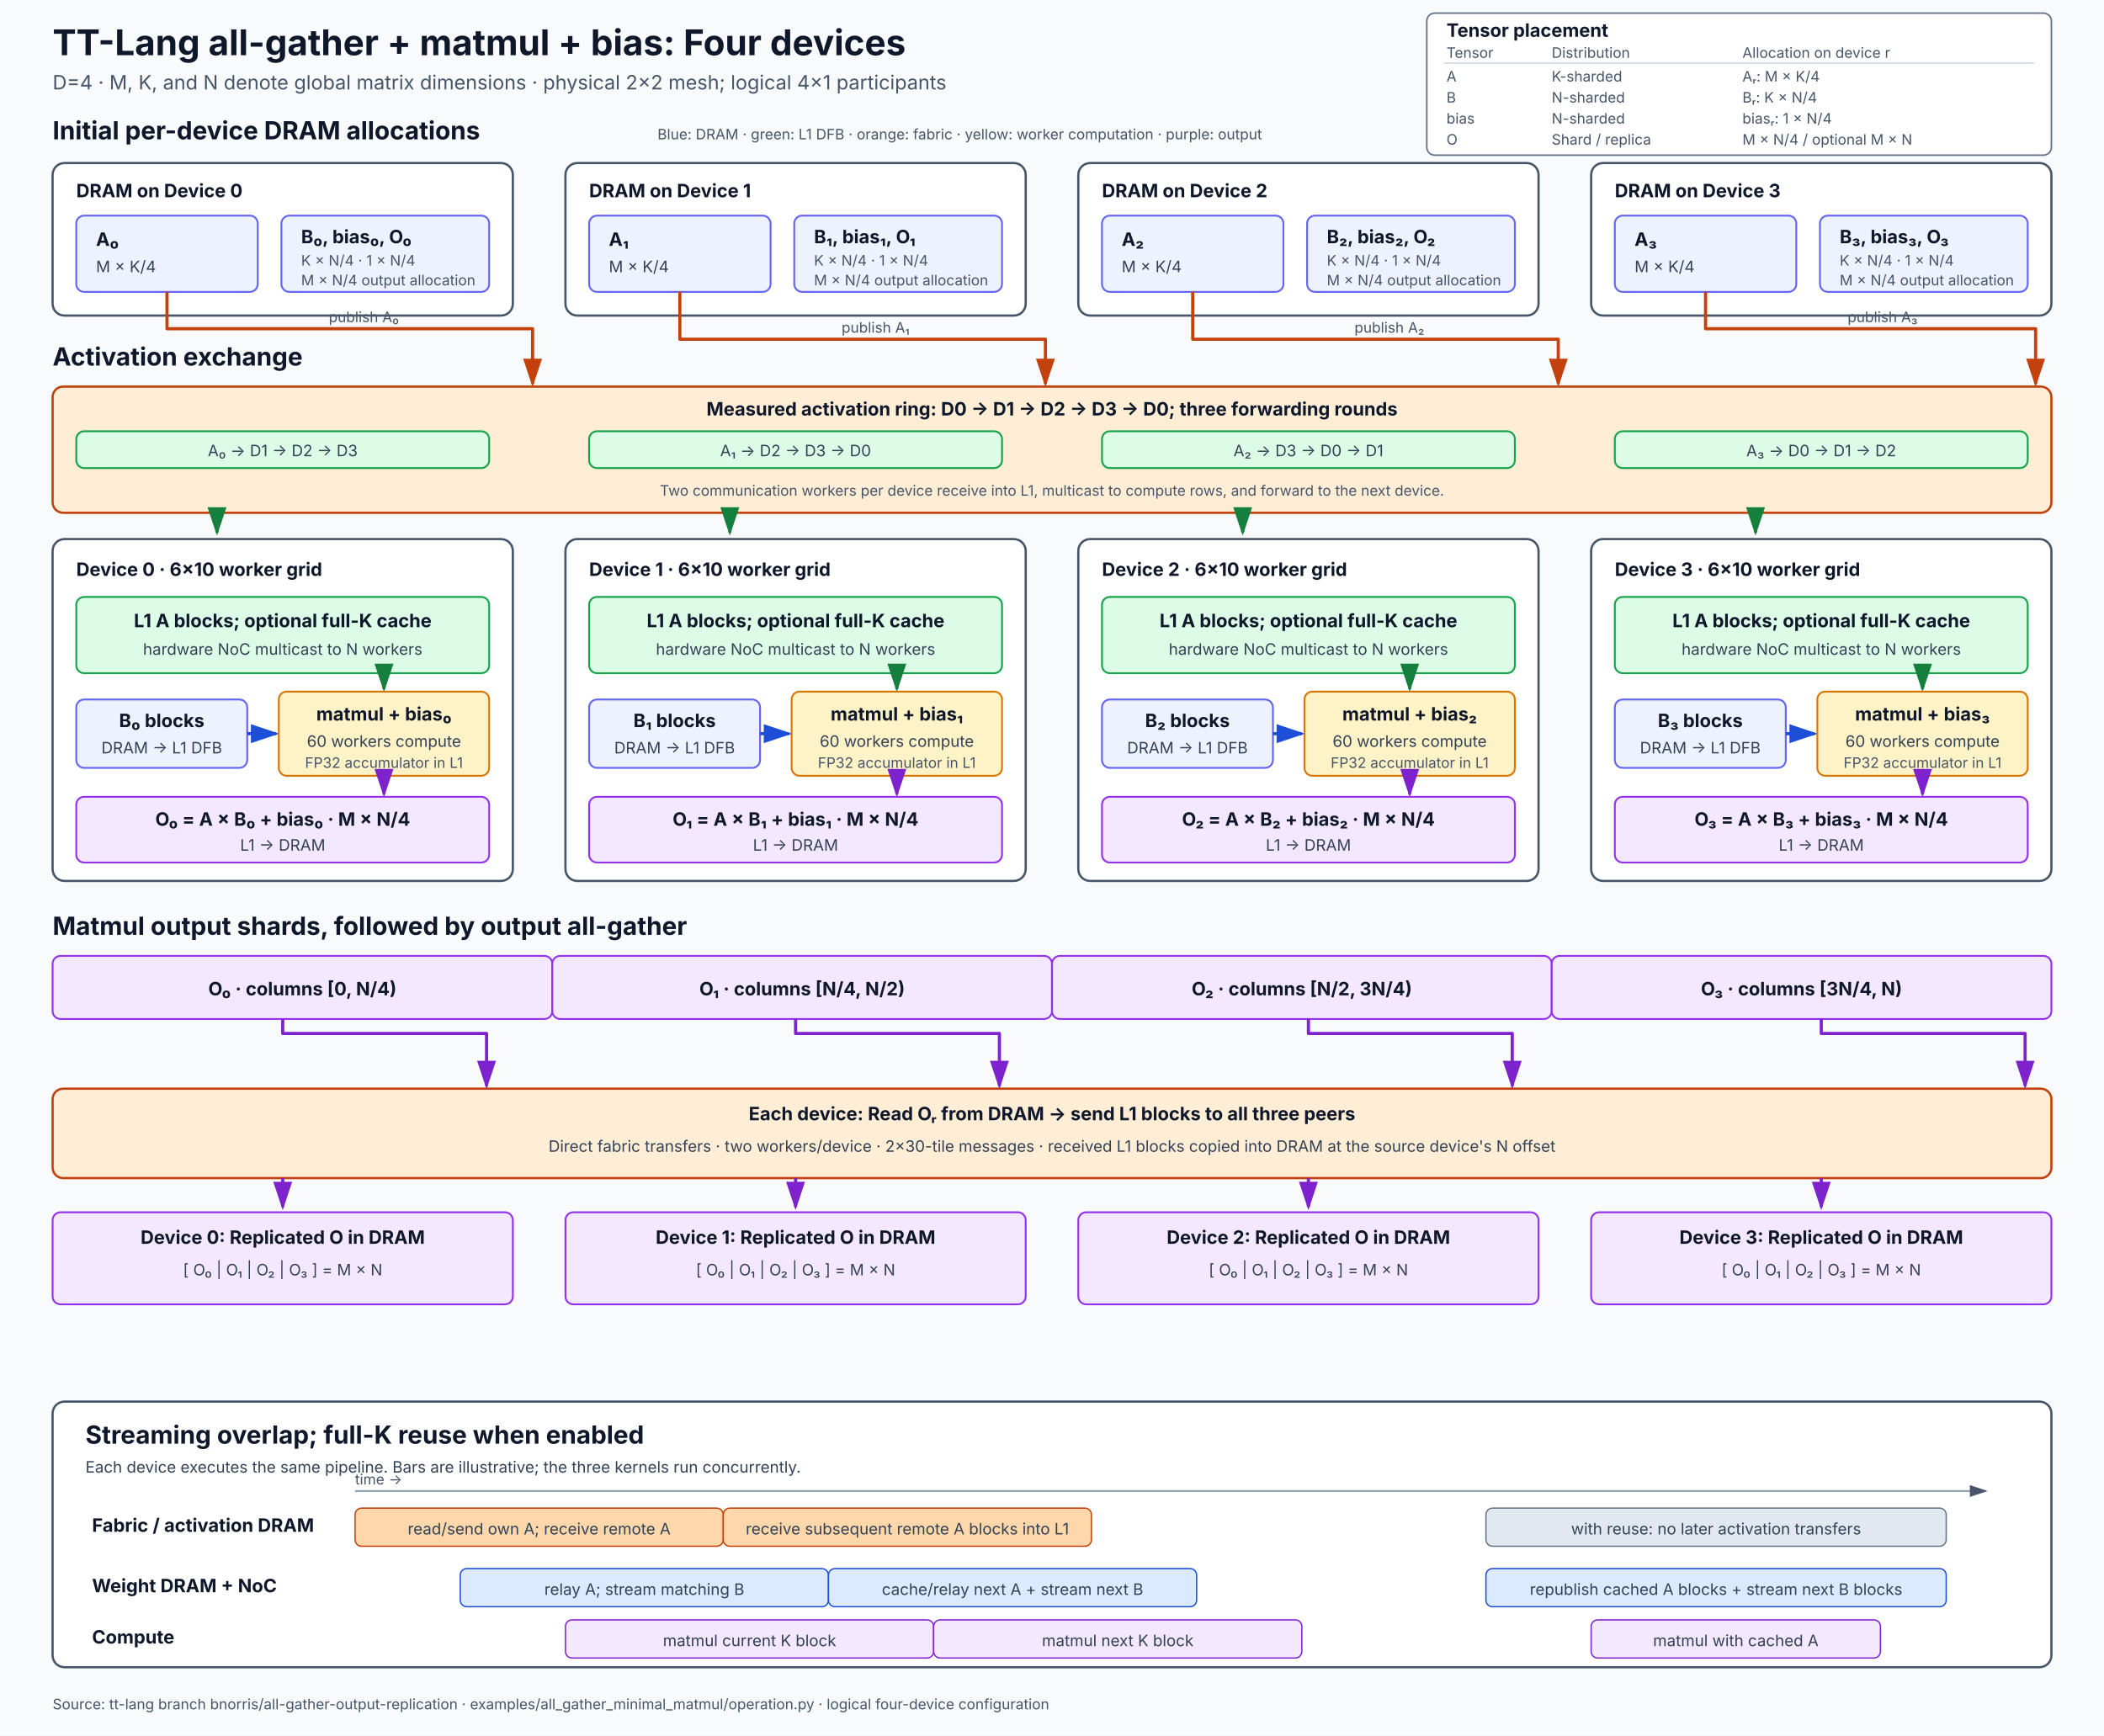
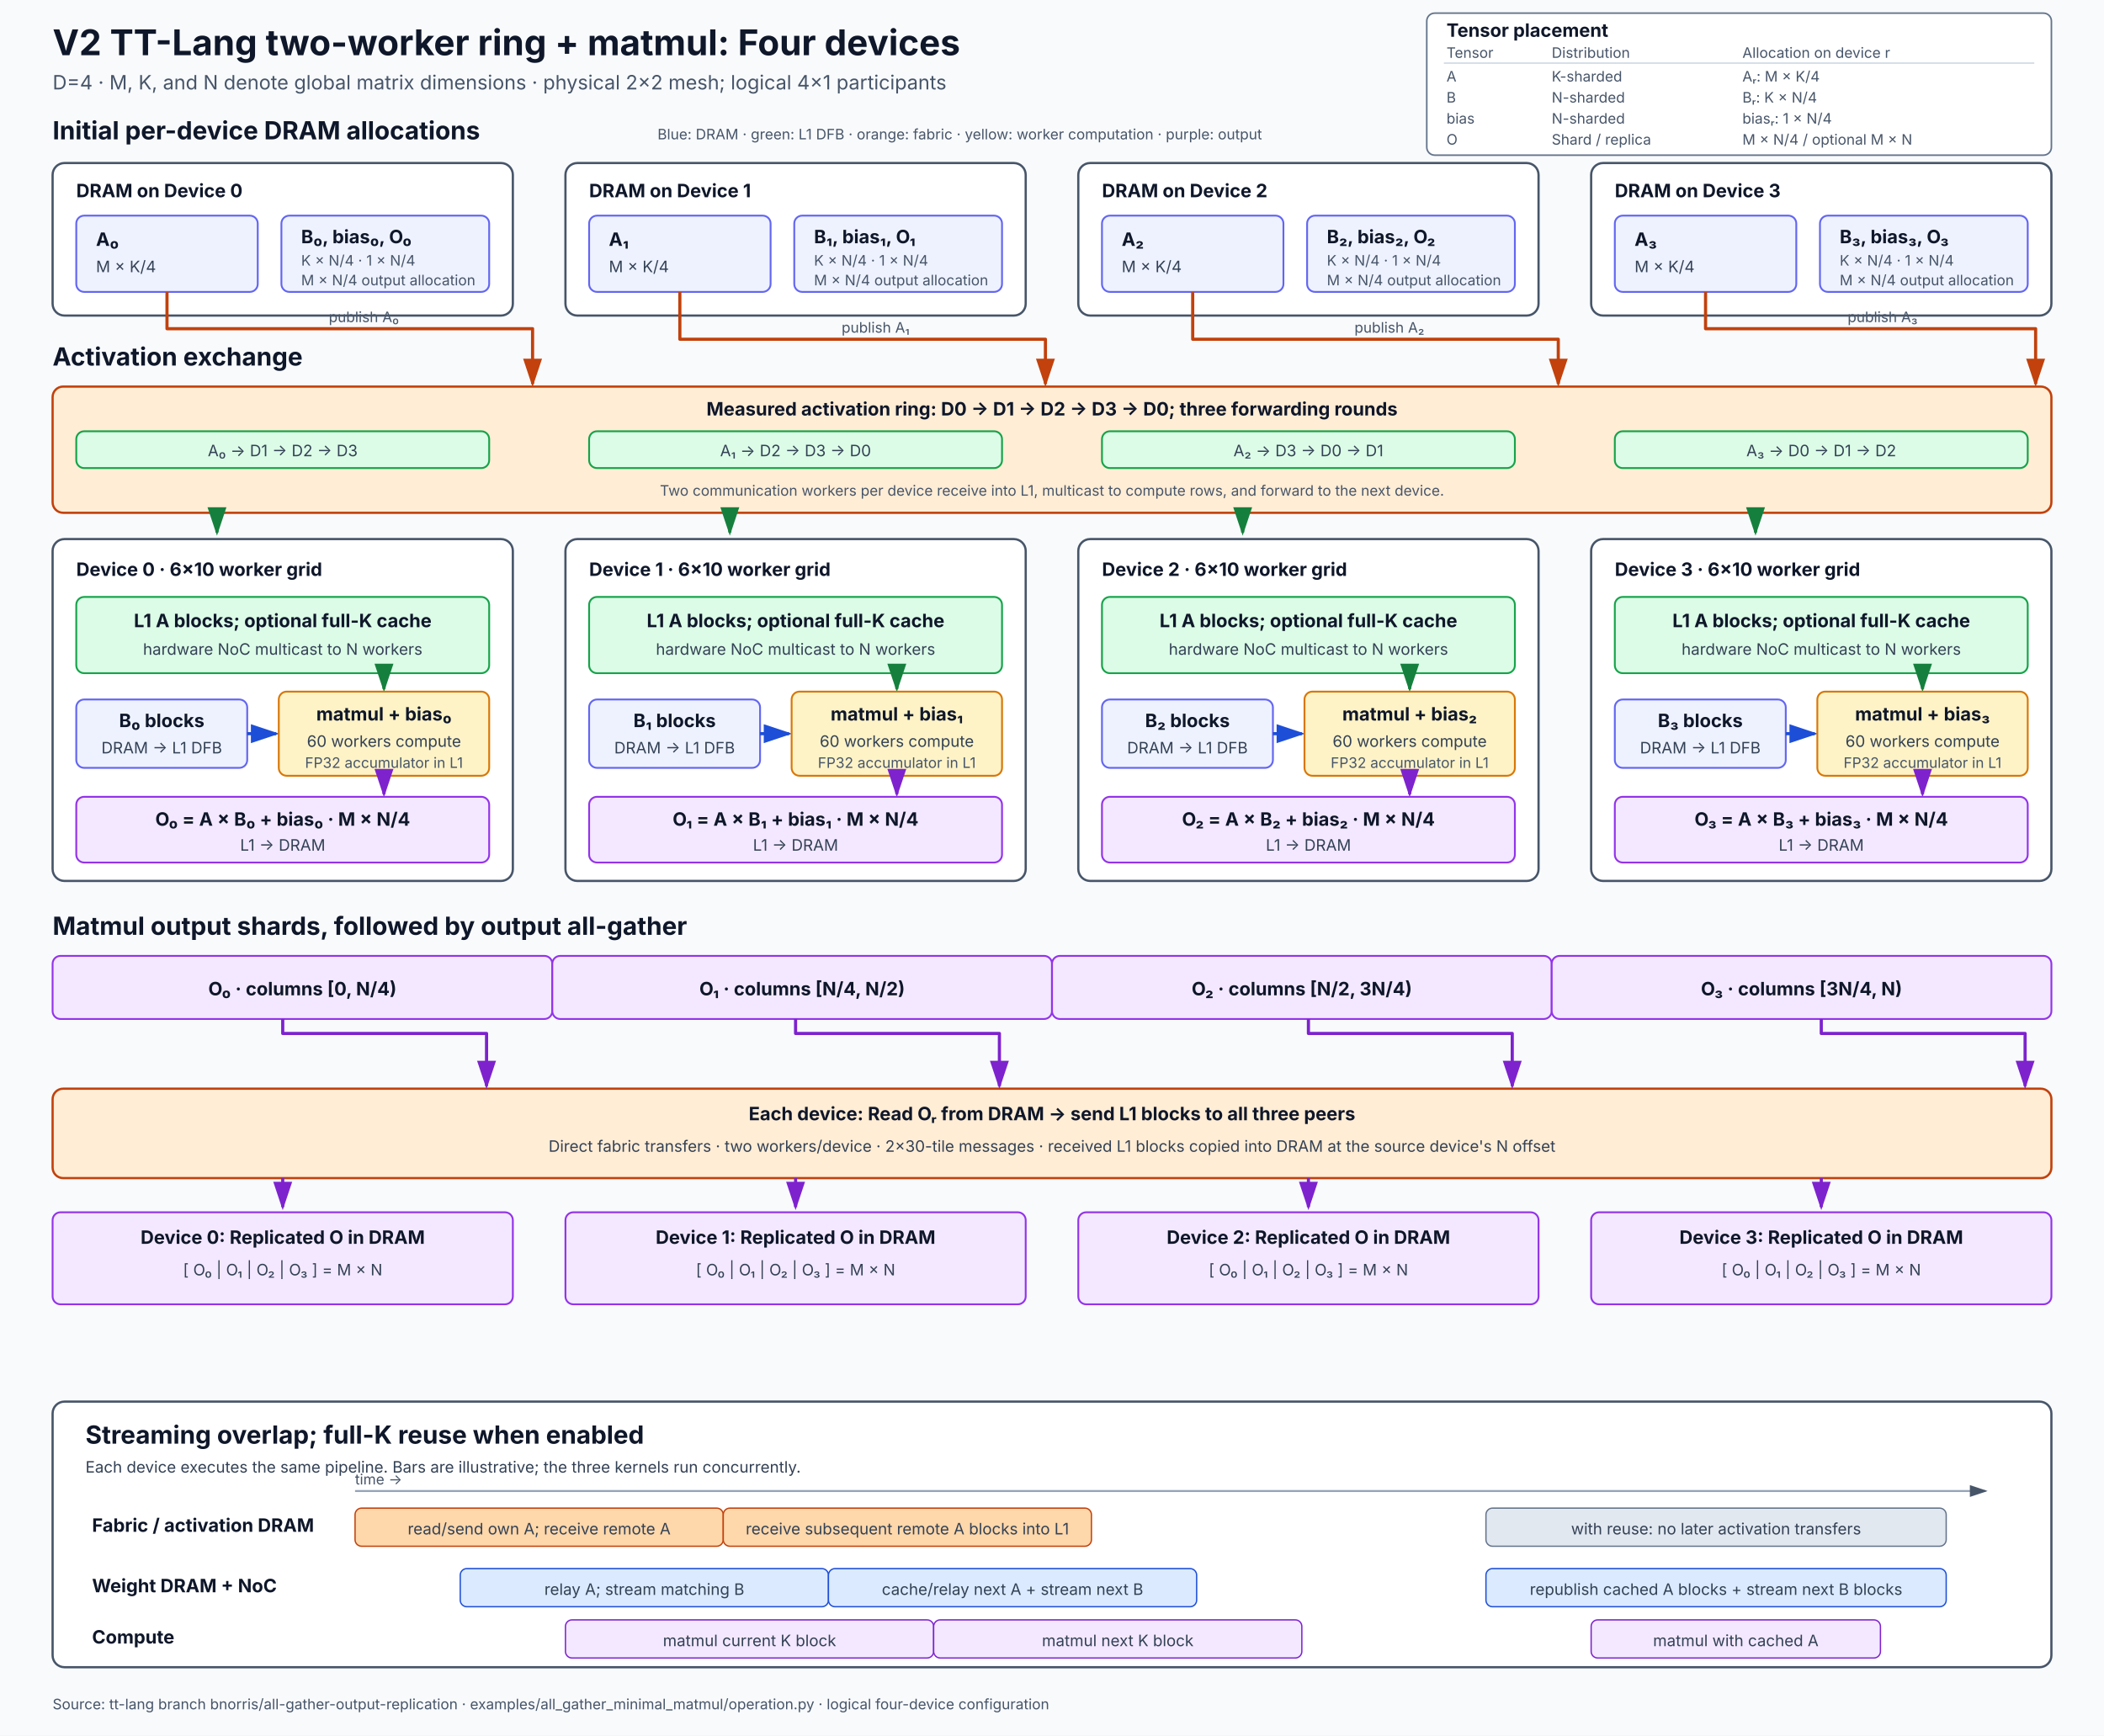
<svg xmlns="http://www.w3.org/2000/svg" width="1600" height="1320" viewBox="0 0 1600 1320" role="img" aria-labelledby="title description">
  <defs>
    <marker id="arrow-green" markerWidth="10" markerHeight="10" refX="8" refY="3" orient="auto" markerUnits="strokeWidth">
      <path d="M0,0 L0,6 L9,3 z" fill="#15803d" />
    </marker>
    <marker id="arrow-orange" markerWidth="10" markerHeight="10" refX="8" refY="3" orient="auto" markerUnits="strokeWidth">
      <path d="M0,0 L0,6 L9,3 z" fill="#c2410c" />
    </marker>
    <marker id="arrow-blue" markerWidth="10" markerHeight="10" refX="8" refY="3" orient="auto" markerUnits="strokeWidth">
      <path d="M0,0 L0,6 L9,3 z" fill="#1d4ed8" />
    </marker>
    <marker id="arrow-purple" markerWidth="10" markerHeight="10" refX="8" refY="3" orient="auto" markerUnits="strokeWidth">
      <path d="M0,0 L0,6 L9,3 z" fill="#7e22ce" />
    </marker>
    <marker id="arrow-gray" markerWidth="10" markerHeight="10" refX="8" refY="3" orient="auto" markerUnits="strokeWidth">
      <path d="M0,0 L0,6 L9,3 z" fill="#475569" />
    </marker>
    <style>
      text { font-family: Inter, ui-sans-serif, system-ui, sans-serif; fill: #0f172a; }
      .title { font-size: 27px; font-weight: 700; }
      .subtitle { font-size: 15px; fill: #475569; }
      .section { font-size: 19px; font-weight: 700; }
      .label { font-size: 14px; font-weight: 650; }
      .small { font-size: 12px; fill: #334155; }
      .tiny { font-size: 11px; fill: #475569; }
      .device { fill: #ffffff; stroke: #475569; stroke-width: 1.7; rx: 9; }
      .dram { fill: #eef2ff; stroke: #6366f1; stroke-width: 1.4; rx: 6; }
      .cache { fill: #dcfce7; stroke: #16a34a; stroke-width: 1.4; rx: 6; }
      .compute { fill: #fef3c7; stroke: #d97706; stroke-width: 1.4; rx: 6; }
      .output { fill: #f3e8ff; stroke: #9333ea; stroke-width: 1.4; rx: 6; }
      .fabric { fill: #ffedd5; stroke: #c2410c; stroke-width: 1.7; rx: 8; }
      .table { fill: #ffffff; stroke: #64748b; stroke-width: 1.2; rx: 6; }
      .rule { stroke: #cbd5e1; stroke-width: 1; }
      .route { fill: none; stroke-width: 2.4; stroke-linejoin: round; }
    </style>
  </defs>
  <rect width="1600" height="1320" fill="#f8fafc" />
-   <text x="40" y="42" class="title">TT-Lang all-gather + matmul + bias: Four devices</text>
+   <text x="40" y="42" class="title">V2 TT-Lang two-worker ring + matmul: Four devices</text>
  <text x="40" y="68" class="subtitle">D=4 · M, K, and N denote global matrix dimensions · physical 2×2 mesh; logical 4×1 participants</text>
  <rect x="1085" y="10" width="475" height="108" class="table" />
  <text x="1100" y="28" class="label">Tensor placement</text>
  <text x="1100" y="44" class="tiny">Tensor</text>
  <text x="1180" y="44" class="tiny">Distribution</text>
  <text x="1325" y="44" class="tiny">Allocation on device r</text>
  <path d="M1098 48 H1547" class="rule" />
  <text x="1100" y="62" class="tiny">A</text>
  <text x="1180" y="62" class="tiny">K-sharded</text>
  <text x="1325" y="62" class="tiny">Aᵣ: M × K/4</text>
  <text x="1100" y="78" class="tiny">B</text>
  <text x="1180" y="78" class="tiny">N-sharded</text>
  <text x="1325" y="78" class="tiny">Bᵣ: K × N/4</text>
  <text x="1100" y="94" class="tiny">bias</text>
  <text x="1180" y="94" class="tiny">N-sharded</text>
  <text x="1325" y="94" class="tiny">biasᵣ: 1 × N/4</text>
  <text x="1100" y="110" class="tiny">O</text>
  <text x="1180" y="110" class="tiny">Shard / replica</text>
  <text x="1325" y="110" class="tiny">M × N/4 / optional M × N</text>
  <text x="40" y="106" class="section">Initial per-device DRAM allocations</text>
  <text x="500" y="106" class="tiny">Blue: DRAM · green: L1 DFB · orange: fabric · yellow: worker computation · purple: output</text>
  <g id="device-0-dram">
    <rect x="40" y="124" width="350" height="116" class="device" />
    <text x="58" y="150" class="label">DRAM on Device 0</text>
    <rect x="58" y="164" width="138" height="58" class="dram" />
    <text x="73" y="187" class="label">A₀</text>
    <text x="73" y="207" class="small">M × K/4</text>
    <rect x="214" y="164" width="158" height="58" class="dram" />
    <text x="229" y="185" class="label">B₀, bias₀, O₀</text>
    <text x="229" y="202" class="tiny">K × N/4 · 1 × N/4</text>
    <text x="229" y="217" class="tiny">M × N/4 output allocation</text>
  </g>
  <g id="device-1-dram">
    <rect x="430" y="124" width="350" height="116" class="device" />
    <text x="448" y="150" class="label">DRAM on Device 1</text>
    <rect x="448" y="164" width="138" height="58" class="dram" />
    <text x="463" y="187" class="label">A₁</text>
    <text x="463" y="207" class="small">M × K/4</text>
    <rect x="604" y="164" width="158" height="58" class="dram" />
    <text x="619" y="185" class="label">B₁, bias₁, O₁</text>
    <text x="619" y="202" class="tiny">K × N/4 · 1 × N/4</text>
    <text x="619" y="217" class="tiny">M × N/4 output allocation</text>
  </g>
  <g id="device-2-dram">
    <rect x="820" y="124" width="350" height="116" class="device" />
    <text x="838" y="150" class="label">DRAM on Device 2</text>
    <rect x="838" y="164" width="138" height="58" class="dram" />
    <text x="853" y="187" class="label">A₂</text>
    <text x="853" y="207" class="small">M × K/4</text>
    <rect x="994" y="164" width="158" height="58" class="dram" />
    <text x="1009" y="185" class="label">B₂, bias₂, O₂</text>
    <text x="1009" y="202" class="tiny">K × N/4 · 1 × N/4</text>
    <text x="1009" y="217" class="tiny">M × N/4 output allocation</text>
  </g>
  <g id="device-3-dram">
    <rect x="1210" y="124" width="350" height="116" class="device" />
    <text x="1228" y="150" class="label">DRAM on Device 3</text>
    <rect x="1228" y="164" width="138" height="58" class="dram" />
    <text x="1243" y="187" class="label">A₃</text>
    <text x="1243" y="207" class="small">M × K/4</text>
    <rect x="1384" y="164" width="158" height="58" class="dram" />
    <text x="1399" y="185" class="label">B₃, bias₃, O₃</text>
    <text x="1399" y="202" class="tiny">K × N/4 · 1 × N/4</text>
    <text x="1399" y="217" class="tiny">M × N/4 output allocation</text>
  </g>
  <text x="40" y="278" class="section">Activation exchange</text>
  <rect x="40" y="294" width="1520" height="96" class="fabric" />
  <text x="800" y="316" class="label" text-anchor="middle">Measured activation ring: D0 → D1 → D2 → D3 → D0; three forwarding rounds</text>
  <rect x="58" y="328" width="314" height="28" class="cache" />
  <text x="215" y="347" class="small" text-anchor="middle">A₀ → D1 → D2 → D3</text>
  <rect x="448" y="328" width="314" height="28" class="cache" />
  <text x="605" y="347" class="small" text-anchor="middle">A₁ → D2 → D3 → D0</text>
  <rect x="838" y="328" width="314" height="28" class="cache" />
  <text x="995" y="347" class="small" text-anchor="middle">A₂ → D3 → D0 → D1</text>
  <rect x="1228" y="328" width="314" height="28" class="cache" />
  <text x="1385" y="347" class="small" text-anchor="middle">A₃ → D0 → D1 → D2</text>
  <text x="800" y="377" class="tiny" text-anchor="middle">Two communication workers per device receive into L1, multicast to compute rows, and forward to the next device.</text>
  <path d="M127 222 V250 H405 V292" class="route" stroke="#c2410c" marker-end="url(#arrow-orange)" />
  <path d="M517 222 V258 H795 V292" class="route" stroke="#c2410c" marker-end="url(#arrow-orange)" />
  <path d="M907 222 V258 H1185 V292" class="route" stroke="#c2410c" marker-end="url(#arrow-orange)" />
  <path d="M1297 222 V250 H1548 V292" class="route" stroke="#c2410c" marker-end="url(#arrow-orange)" />
  <text x="250" y="245" class="tiny">publish A₀</text>
  <text x="640" y="253" class="tiny">publish A₁</text>
  <text x="1030" y="253" class="tiny">publish A₂</text>
  <text x="1405" y="245" class="tiny">publish A₃</text>
  <path d="M165 390 V405" class="route" stroke="#15803d" marker-end="url(#arrow-green)" />
  <path d="M555 390 V405" class="route" stroke="#15803d" marker-end="url(#arrow-green)" />
  <path d="M945 390 V405" class="route" stroke="#15803d" marker-end="url(#arrow-green)" />
  <path d="M1335 390 V405" class="route" stroke="#15803d" marker-end="url(#arrow-green)" />
  <g id="device-0-compute">
    <rect x="40" y="410" width="350" height="260" class="device" />
    <text x="58" y="438" class="label">Device 0 · 6×10 worker grid</text>
    <rect x="58" y="454" width="314" height="58" class="cache" />
    <text x="215" y="477" class="label" text-anchor="middle">L1 A blocks; optional full-K cache</text>
    <text x="215" y="498" class="small" text-anchor="middle">hardware NoC multicast to N workers</text>
    <rect x="58" y="532" width="130" height="52" class="dram" />
    <text x="123" y="553" class="label" text-anchor="middle">B₀ blocks</text>
    <text x="123" y="573" class="small" text-anchor="middle">DRAM → L1 DFB</text>
    <path d="M188 558 H210" class="route" stroke="#1d4ed8" marker-end="url(#arrow-blue)" />
    <path d="M292 512 V524" class="route" stroke="#15803d" marker-end="url(#arrow-green)" />
    <rect x="212" y="526" width="160" height="64" class="compute" />
    <text x="292" y="548" class="label" text-anchor="middle">matmul + bias₀</text>
    <text x="292" y="568" class="small" text-anchor="middle">60 workers compute</text>
    <text x="292" y="584" class="tiny" text-anchor="middle">FP32 accumulator in L1</text>
    <path d="M292 590 V604" class="route" stroke="#7e22ce" marker-end="url(#arrow-purple)" />
    <rect x="58" y="606" width="314" height="50" class="output" />
    <text x="215" y="628" class="label" text-anchor="middle">O₀ = A × B₀ + bias₀ · M × N/4</text>
    <text x="215" y="647" class="small" text-anchor="middle">L1 → DRAM</text>
  </g>
  <g id="device-1-compute">
    <rect x="430" y="410" width="350" height="260" class="device" />
    <text x="448" y="438" class="label">Device 1 · 6×10 worker grid</text>
    <rect x="448" y="454" width="314" height="58" class="cache" />
    <text x="605" y="477" class="label" text-anchor="middle">L1 A blocks; optional full-K cache</text>
    <text x="605" y="498" class="small" text-anchor="middle">hardware NoC multicast to N workers</text>
    <rect x="448" y="532" width="130" height="52" class="dram" />
    <text x="513" y="553" class="label" text-anchor="middle">B₁ blocks</text>
    <text x="513" y="573" class="small" text-anchor="middle">DRAM → L1 DFB</text>
    <path d="M578 558 H600" class="route" stroke="#1d4ed8" marker-end="url(#arrow-blue)" />
    <path d="M682 512 V524" class="route" stroke="#15803d" marker-end="url(#arrow-green)" />
    <rect x="602" y="526" width="160" height="64" class="compute" />
    <text x="682" y="548" class="label" text-anchor="middle">matmul + bias₁</text>
    <text x="682" y="568" class="small" text-anchor="middle">60 workers compute</text>
    <text x="682" y="584" class="tiny" text-anchor="middle">FP32 accumulator in L1</text>
    <path d="M682 590 V604" class="route" stroke="#7e22ce" marker-end="url(#arrow-purple)" />
    <rect x="448" y="606" width="314" height="50" class="output" />
    <text x="605" y="628" class="label" text-anchor="middle">O₁ = A × B₁ + bias₁ · M × N/4</text>
    <text x="605" y="647" class="small" text-anchor="middle">L1 → DRAM</text>
  </g>
  <g id="device-2-compute">
    <rect x="820" y="410" width="350" height="260" class="device" />
    <text x="838" y="438" class="label">Device 2 · 6×10 worker grid</text>
    <rect x="838" y="454" width="314" height="58" class="cache" />
    <text x="995" y="477" class="label" text-anchor="middle">L1 A blocks; optional full-K cache</text>
    <text x="995" y="498" class="small" text-anchor="middle">hardware NoC multicast to N workers</text>
    <rect x="838" y="532" width="130" height="52" class="dram" />
    <text x="903" y="553" class="label" text-anchor="middle">B₂ blocks</text>
    <text x="903" y="573" class="small" text-anchor="middle">DRAM → L1 DFB</text>
    <path d="M968 558 H990" class="route" stroke="#1d4ed8" marker-end="url(#arrow-blue)" />
    <path d="M1072 512 V524" class="route" stroke="#15803d" marker-end="url(#arrow-green)" />
    <rect x="992" y="526" width="160" height="64" class="compute" />
    <text x="1072" y="548" class="label" text-anchor="middle">matmul + bias₂</text>
    <text x="1072" y="568" class="small" text-anchor="middle">60 workers compute</text>
    <text x="1072" y="584" class="tiny" text-anchor="middle">FP32 accumulator in L1</text>
    <path d="M1072 590 V604" class="route" stroke="#7e22ce" marker-end="url(#arrow-purple)" />
    <rect x="838" y="606" width="314" height="50" class="output" />
    <text x="995" y="628" class="label" text-anchor="middle">O₂ = A × B₂ + bias₂ · M × N/4</text>
    <text x="995" y="647" class="small" text-anchor="middle">L1 → DRAM</text>
  </g>
  <g id="device-3-compute">
    <rect x="1210" y="410" width="350" height="260" class="device" />
    <text x="1228" y="438" class="label">Device 3 · 6×10 worker grid</text>
    <rect x="1228" y="454" width="314" height="58" class="cache" />
    <text x="1385" y="477" class="label" text-anchor="middle">L1 A blocks; optional full-K cache</text>
    <text x="1385" y="498" class="small" text-anchor="middle">hardware NoC multicast to N workers</text>
    <rect x="1228" y="532" width="130" height="52" class="dram" />
    <text x="1293" y="553" class="label" text-anchor="middle">B₃ blocks</text>
    <text x="1293" y="573" class="small" text-anchor="middle">DRAM → L1 DFB</text>
    <path d="M1358 558 H1380" class="route" stroke="#1d4ed8" marker-end="url(#arrow-blue)" />
    <path d="M1462 512 V524" class="route" stroke="#15803d" marker-end="url(#arrow-green)" />
    <rect x="1382" y="526" width="160" height="64" class="compute" />
    <text x="1462" y="548" class="label" text-anchor="middle">matmul + bias₃</text>
    <text x="1462" y="568" class="small" text-anchor="middle">60 workers compute</text>
    <text x="1462" y="584" class="tiny" text-anchor="middle">FP32 accumulator in L1</text>
    <path d="M1462 590 V604" class="route" stroke="#7e22ce" marker-end="url(#arrow-purple)" />
    <rect x="1228" y="606" width="314" height="50" class="output" />
    <text x="1385" y="628" class="label" text-anchor="middle">O₃ = A × B₃ + bias₃ · M × N/4</text>
    <text x="1385" y="647" class="small" text-anchor="middle">L1 → DRAM</text>
  </g>
  <text x="40" y="711" class="section">Matmul output shards, followed by output all-gather</text>
  <rect x="40" y="727" width="380" height="48" class="output" />
  <text x="230" y="757" class="label" text-anchor="middle">O₀ · columns [0, N/4)</text>
  <rect x="420" y="727" width="380" height="48" class="output" />
  <text x="610" y="757" class="label" text-anchor="middle">O₁ · columns [N/4, N/2)</text>
  <rect x="800" y="727" width="380" height="48" class="output" />
  <text x="990" y="757" class="label" text-anchor="middle">O₂ · columns [N/2, 3N/4)</text>
  <rect x="1180" y="727" width="380" height="48" class="output" />
  <text x="1370" y="757" class="label" text-anchor="middle">O₃ · columns [3N/4, N)</text>
  <rect x="40" y="828" width="1520" height="68" class="fabric" />
  <text x="800" y="852" class="label" text-anchor="middle">Each device: Read Oᵣ from DRAM → send L1 blocks to all three peers</text>
  <text x="800" y="876" class="small" text-anchor="middle">Direct fabric transfers · two workers/device · 2×30-tile messages · received L1 blocks copied into DRAM at the source device's N offset</text>
  <path d="M215 775 V786 H370 V826" class="route" stroke="#7e22ce" marker-end="url(#arrow-purple)" />
  <path d="M215 896 V918" class="route" stroke="#7e22ce" marker-end="url(#arrow-purple)" />
  <rect x="40" y="922" width="350" height="70" class="output" />
  <text x="215" y="946" class="label" text-anchor="middle">Device 0: Replicated O in DRAM</text>
  <text x="215" y="970" class="small" text-anchor="middle">[ O₀ | O₁ | O₂ | O₃ ] = M × N</text>
  <path d="M605 775 V786 H760 V826" class="route" stroke="#7e22ce" marker-end="url(#arrow-purple)" />
  <path d="M605 896 V918" class="route" stroke="#7e22ce" marker-end="url(#arrow-purple)" />
  <rect x="430" y="922" width="350" height="70" class="output" />
  <text x="605" y="946" class="label" text-anchor="middle">Device 1: Replicated O in DRAM</text>
  <text x="605" y="970" class="small" text-anchor="middle">[ O₀ | O₁ | O₂ | O₃ ] = M × N</text>
  <path d="M995 775 V786 H1150 V826" class="route" stroke="#7e22ce" marker-end="url(#arrow-purple)" />
  <path d="M995 896 V918" class="route" stroke="#7e22ce" marker-end="url(#arrow-purple)" />
  <rect x="820" y="922" width="350" height="70" class="output" />
  <text x="995" y="946" class="label" text-anchor="middle">Device 2: Replicated O in DRAM</text>
  <text x="995" y="970" class="small" text-anchor="middle">[ O₀ | O₁ | O₂ | O₃ ] = M × N</text>
  <path d="M1385 775 V786 H1540 V826" class="route" stroke="#7e22ce" marker-end="url(#arrow-purple)" />
  <path d="M1385 896 V918" class="route" stroke="#7e22ce" marker-end="url(#arrow-purple)" />
  <rect x="1210" y="922" width="350" height="70" class="output" />
  <text x="1385" y="946" class="label" text-anchor="middle">Device 3: Replicated O in DRAM</text>
  <text x="1385" y="970" class="small" text-anchor="middle">[ O₀ | O₁ | O₂ | O₃ ] = M × N</text>
  <g transform="translate(0,120)">
    <rect x="40" y="946" width="1520" height="202" class="device" />
    <text x="65" y="978" class="section">Streaming overlap; full-K reuse when enabled</text>
    <text x="65" y="1000" class="small">Each device executes the same pipeline. Bars are illustrative; the three kernels run concurrently.</text>
    <text x="70" y="1045" class="label">Fabric / activation DRAM</text>
    <text x="70" y="1091" class="label">Weight DRAM + NoC</text>
    <text x="70" y="1130" class="label">Compute</text>
    <path d="M270 1014 H1510" stroke="#94a3b8" stroke-width="1.5" marker-end="url(#arrow-gray)" />
    <text x="270" y="1009" class="tiny">time →</text>
    <rect x="270" y="1027" width="280" height="29" rx="5" fill="#fed7aa" stroke="#c2410c" />
    <text x="410" y="1047" class="small" text-anchor="middle">read/send own A; receive remote A</text>
    <rect x="550" y="1027" width="280" height="29" rx="5" fill="#fed7aa" stroke="#c2410c" />
    <text x="690" y="1047" class="small" text-anchor="middle">receive subsequent remote A blocks into L1</text>
    <rect x="1130" y="1027" width="350" height="29" rx="5" fill="#e2e8f0" stroke="#64748b" />
    <text x="1305" y="1047" class="small" text-anchor="middle">with reuse: no later activation transfers</text>
    <rect x="350" y="1073" width="280" height="29" rx="5" fill="#dbeafe" stroke="#1d4ed8" />
    <text x="490" y="1093" class="small" text-anchor="middle">relay A; stream matching B</text>
    <rect x="630" y="1073" width="280" height="29" rx="5" fill="#dbeafe" stroke="#1d4ed8" />
    <text x="770" y="1093" class="small" text-anchor="middle">cache/relay next A + stream next B</text>
    <rect x="1130" y="1073" width="350" height="29" rx="5" fill="#dbeafe" stroke="#1d4ed8" />
    <text x="1305" y="1093" class="small" text-anchor="middle">republish cached A blocks + stream next B blocks</text>
    <rect x="430" y="1112" width="280" height="29" rx="5" fill="#f3e8ff" stroke="#7e22ce" />
    <text x="570" y="1132" class="small" text-anchor="middle">matmul current K block</text>
    <rect x="710" y="1112" width="280" height="29" rx="5" fill="#f3e8ff" stroke="#7e22ce" />
    <text x="850" y="1132" class="small" text-anchor="middle">matmul next K block</text>
    <rect x="1210" y="1112" width="220" height="29" rx="5" fill="#f3e8ff" stroke="#7e22ce" />
    <text x="1320" y="1132" class="small" text-anchor="middle">matmul with cached A</text>
    <text x="40" y="1180" class="tiny">Source: tt-lang branch bnorris/all-gather-output-replication · examples/all_gather_minimal_matmul/operation.py · logical four-device configuration</text>
  </g>
</svg>
